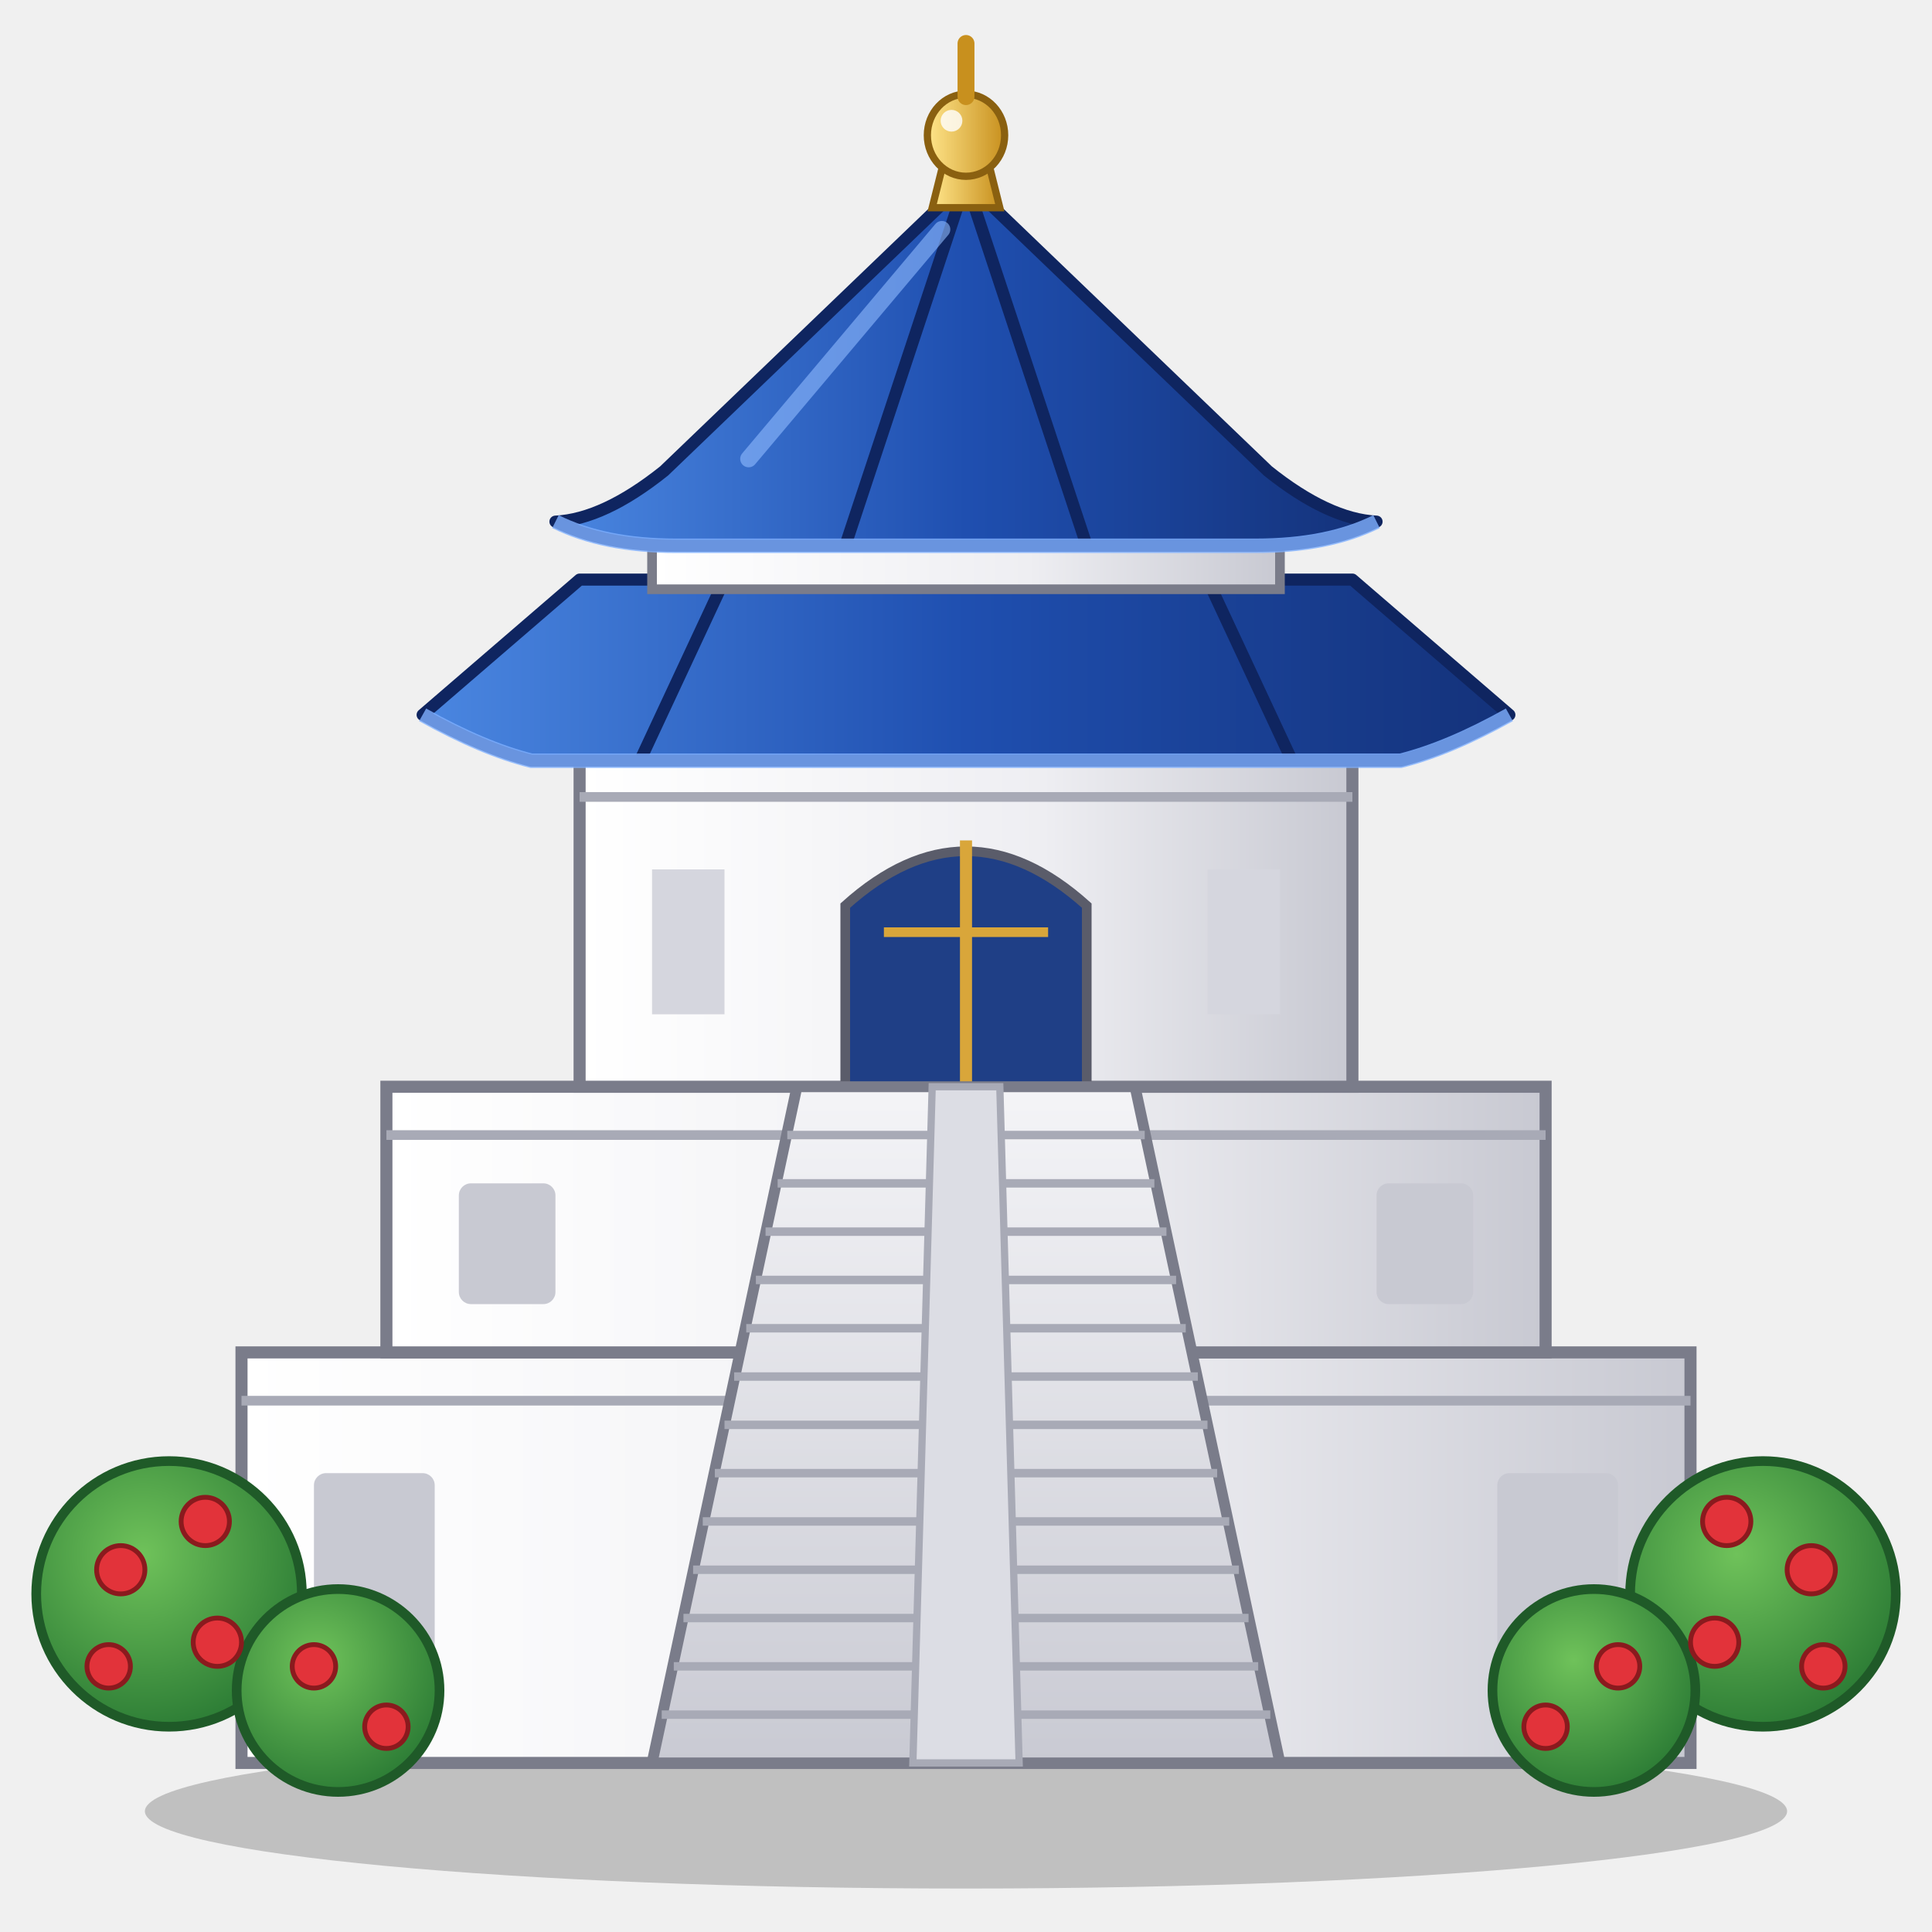
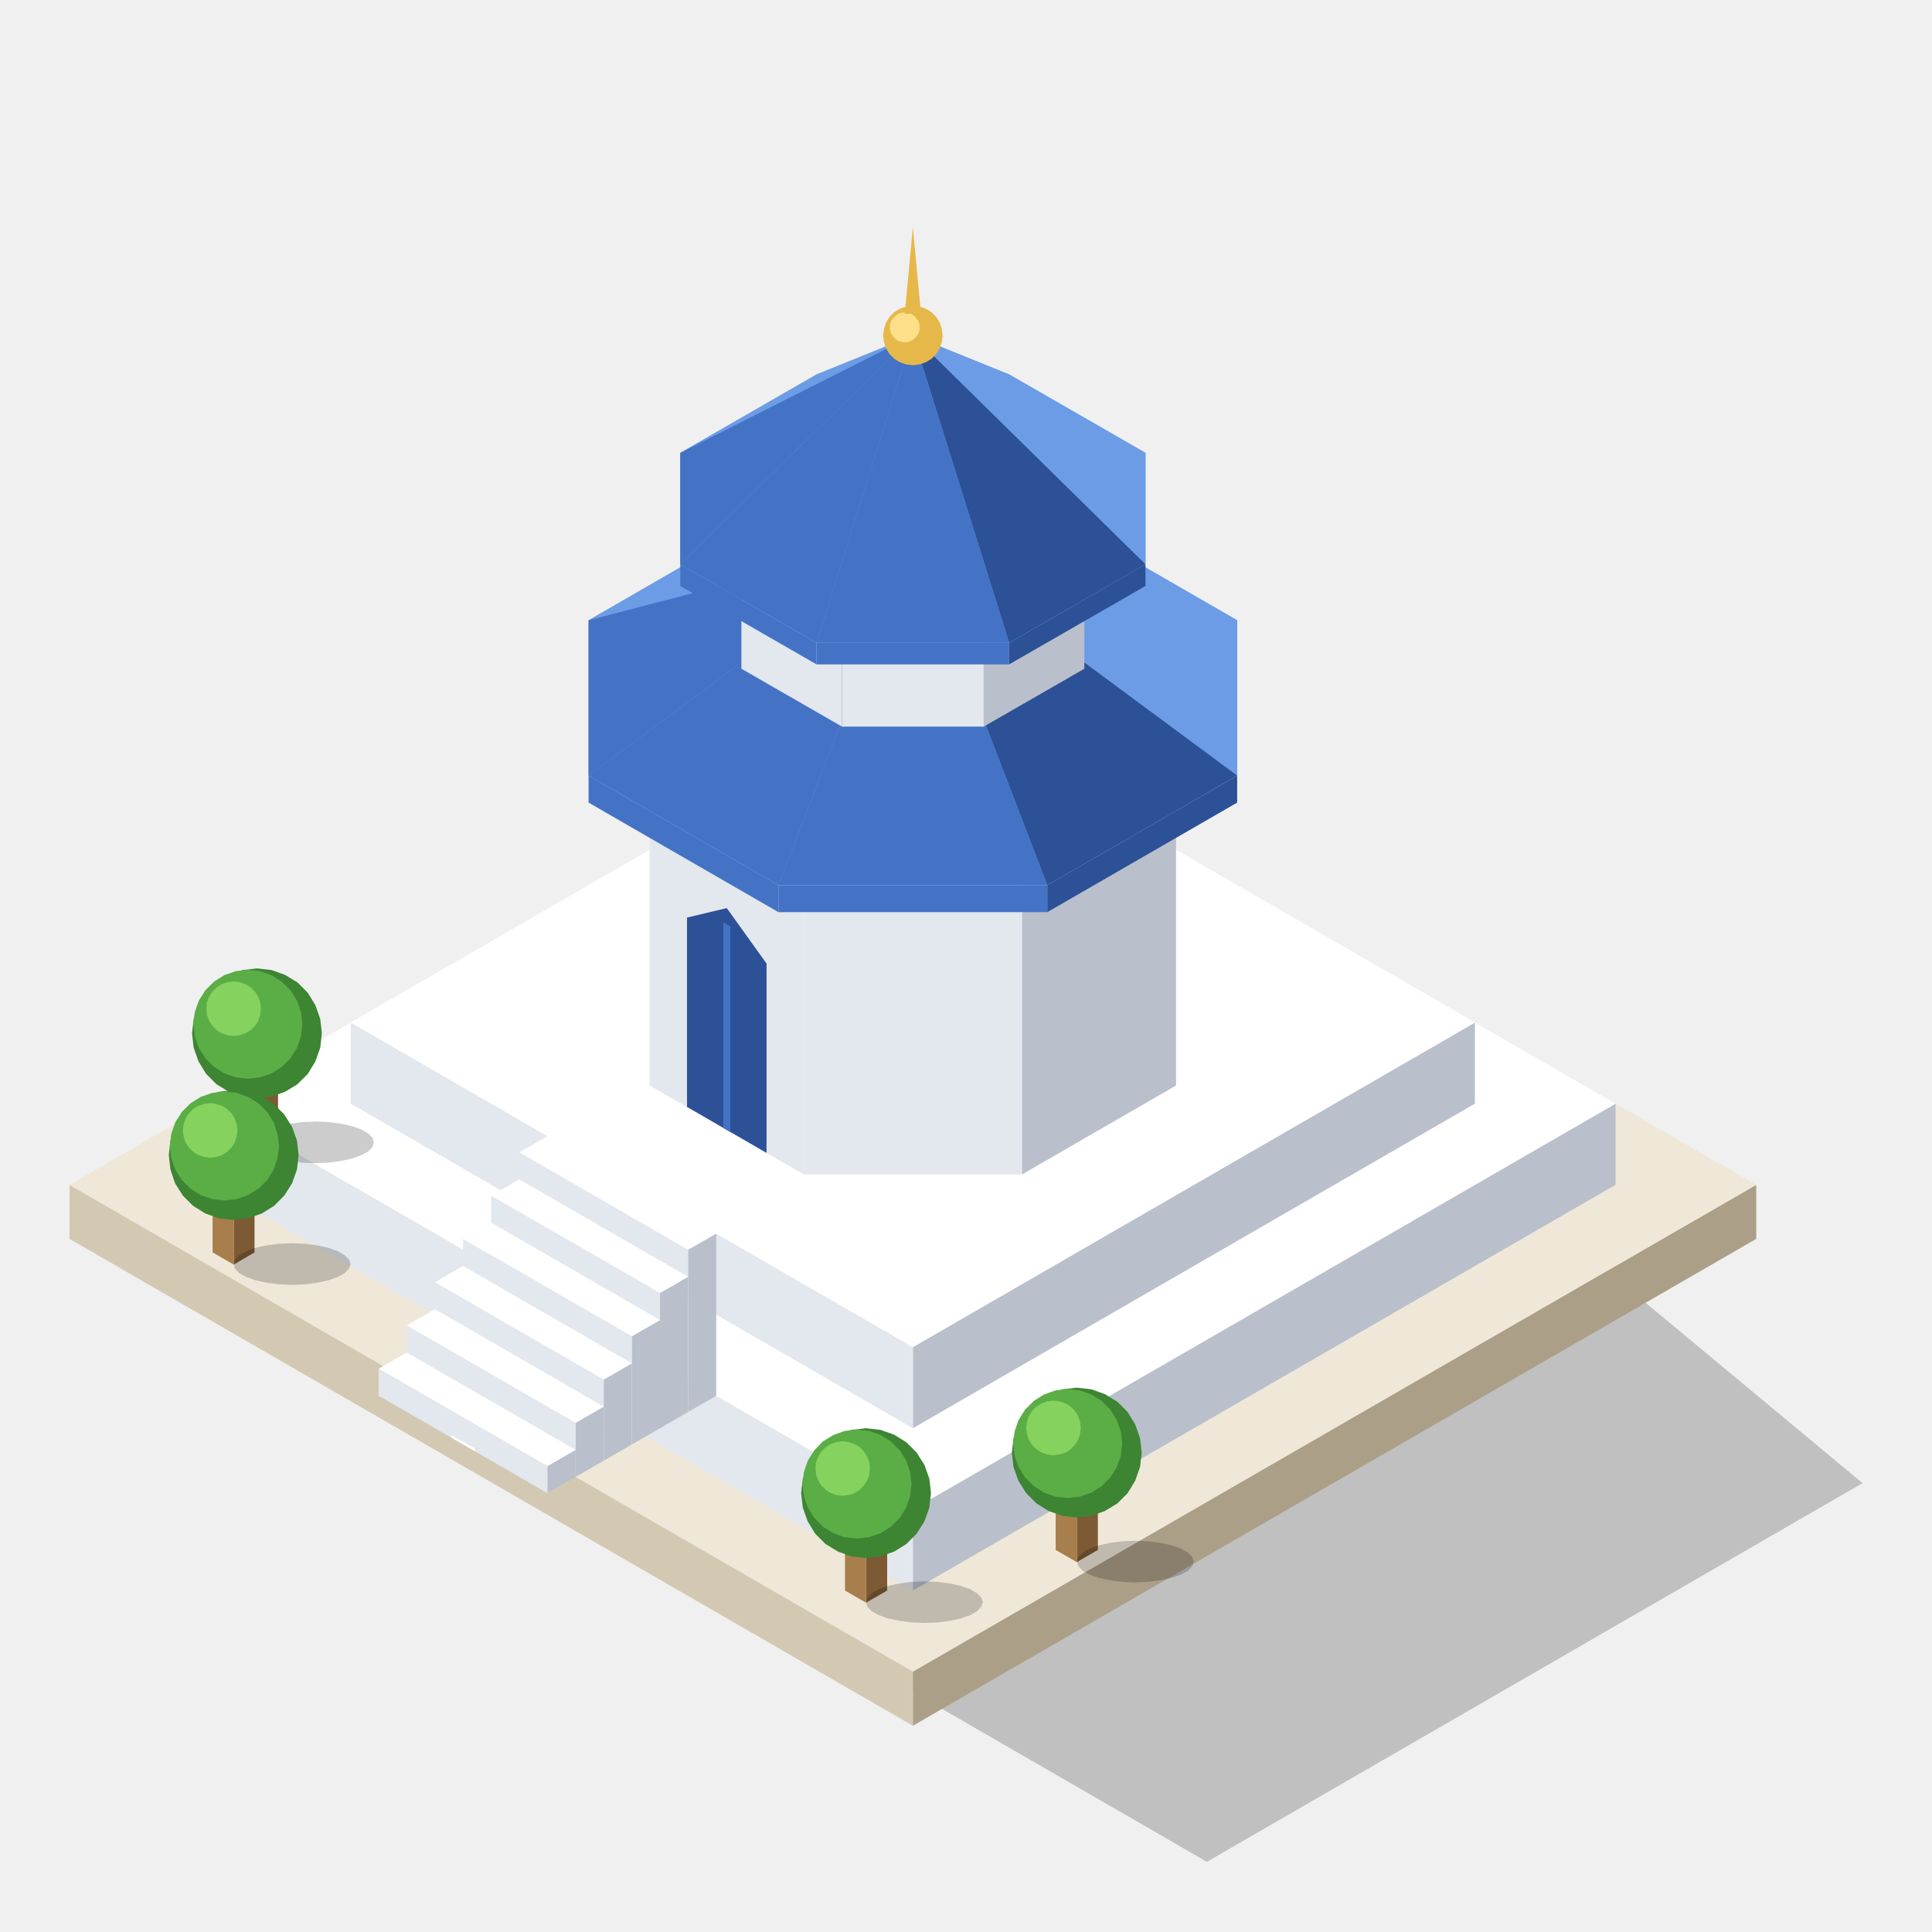
<svg xmlns="http://www.w3.org/2000/svg" viewBox="0 0 80 80">
-   <defs>
-     <linearGradient id="cksBlue" x1="0" y1="0" x2="1" y2="0">
-       <stop offset="0" stop-color="#4a86e0" />
-       <stop offset=".5" stop-color="#1f4fb0" />
-       <stop offset="1" stop-color="#14327a" />
-     </linearGradient>
-     <linearGradient id="cksBlueV" x1="0" y1="0" x2="0" y2="1">
-       <stop offset="0" stop-color="#3f78d6" />
-       <stop offset="1" stop-color="#173a8a" />
-     </linearGradient>
-     <linearGradient id="cksWhite" x1="0" y1="0" x2="1" y2="0">
-       <stop offset="0" stop-color="#ffffff" />
-       <stop offset=".6" stop-color="#eeeef2" />
-       <stop offset="1" stop-color="#c8c9d2" />
-     </linearGradient>
-     <linearGradient id="cksStep" x1="0" y1="0" x2="0" y2="1">
-       <stop offset="0" stop-color="#f4f4f7" />
-       <stop offset="1" stop-color="#c9cad3" />
-     </linearGradient>
-     <linearGradient id="cksGold" x1="0" y1="0" x2="1" y2="0">
-       <stop offset="0" stop-color="#ffe58a" />
-       <stop offset="1" stop-color="#c8901e" />
-     </linearGradient>
-     <radialGradient id="cksBush" cx=".4" cy=".35" r=".7">
-       <stop offset="0" stop-color="#6fc25a" />
-       <stop offset="1" stop-color="#2a7a34" />
-     </radialGradient>
-   </defs>
-   <ellipse cx="40" cy="75" rx="34" ry="3.2" fill="#000" opacity=".2" />
-   <path d="M10 56 H70 V73 H10Z" fill="url(#cksWhite)" stroke="#7a7c8a" stroke-width=".5" />
-   <path d="M10 58 H70" stroke="#a8aab6" stroke-width=".4" />
-   <path d="M16 45 H64 V56 H16Z" fill="url(#cksWhite)" stroke="#7a7c8a" stroke-width=".5" />
-   <path d="M16 47 H64" stroke="#a8aab6" stroke-width=".4" />
-   <g fill="#c8c9d2">
-     <rect x="13" y="61" width="5" height="8" rx=".5" />
-     <rect x="62" y="61" width="5" height="8" rx=".5" />
-     <rect x="19" y="49" width="4" height="5" rx=".5" />
-     <rect x="57" y="49" width="4" height="5" rx=".5" />
-   </g>
-   <rect x="24" y="31" width="32" height="14" fill="url(#cksWhite)" stroke="#7a7c8a" stroke-width=".5" />
-   <path d="M24 33 H56" stroke="#a8aab6" stroke-width=".4" />
-   <path d="M35 45 V37.5 Q40 33 45 37.5 V45Z" fill="#1f3f86" stroke="#5a5c6a" stroke-width=".4" />
-   <path d="M40 34.8 V45" stroke="#d9a63a" stroke-width=".5" />
-   <path d="M36.6 38.6 H43.4" stroke="#d9a63a" stroke-width=".4" />
-   <rect x="27" y="36" width="3" height="6" fill="#d5d6de" />
-   <rect x="50" y="36" width="3" height="6" fill="#d5d6de" />
-   <path d="M22 31.5 L58 31.5 Q60 31 62.5 29.6 L56 24 L24 24 L17.5 29.6 Q20 31 22 31.5Z" fill="url(#cksBlue)" stroke="#0f2560" stroke-width=".5" stroke-linejoin="round" />
-   <path d="M30 24 L26.5 31.5 M50 24 L53.5 31.5" stroke="#0f2560" stroke-width=".5" />
-   <path d="M17.5 29.6 Q20 31 22 31.5 H58 Q60 31 62.5 29.6" fill="none" stroke="#7fb0ff" stroke-width=".6" opacity=".8" />
-   <rect x="27" y="22" width="26" height="2.4" fill="url(#cksWhite)" stroke="#7a7c8a" stroke-width=".4" />
-   <path d="M40 7.5 L52.5 19.5 Q55 21.5 57 21.6 Q55 22.6 52 22.6 L28 22.6 Q25 22.6 23 21.6 Q25 21.5 27.5 19.5Z" fill="url(#cksBlue)" stroke="#0f2560" stroke-width=".5" stroke-linejoin="round" />
-   <path d="M40 7.5 L35 22.6 M40 7.5 L45 22.6" stroke="#0f2560" stroke-width=".5" />
-   <path d="M39 9.5 L31 19" stroke="#8fbaff" stroke-width=".7" opacity=".6" stroke-linecap="round" />
-   <path d="M23 21.6 Q25 22.6 28 22.6 H52 Q55 22.6 57 21.6" fill="none" stroke="#7fb0ff" stroke-width=".6" opacity=".8" />
-   <path d="M38.6 8.6 H41.4 L41 7 H39Z" fill="url(#cksGold)" stroke="#8a6010" stroke-width=".3" />
-   <ellipse cx="40" cy="5.6" rx="1.6" ry="1.7" fill="url(#cksGold)" stroke="#8a6010" stroke-width=".3" />
-   <path d="M40 4 V1.8" stroke="#c8901e" stroke-width=".7" stroke-linecap="round" />
-   <circle cx="39.4" cy="5" r=".45" fill="#fff" opacity=".8">
-     <animate attributeName="opacity" values=".2;1;.2" dur="3s" repeatCount="indefinite" />
-   </circle>
-   <path d="M33 45 H47 L53 73 H27Z" fill="url(#cksStep)" stroke="#7a7c8a" stroke-width=".45" />
-   <g stroke="#a8aab6" stroke-width=".35">
-     <path d="M32.6 47 H47.4 M32.2 49 H47.8 M31.7 51 H48.3 M31.3 53 H48.7 M30.9 55 H49.1 M30.4 57 H49.6 M30 59 H50 M29.6 61 H50.4 M29.1 63 H50.9 M28.7 65 H51.3 M28.3 67 H51.7 M27.9 69 H52.1 M27.4 71 H52.6" />
-   </g>
-   <path d="M38.6 45 H41.4 L42.2 73 H37.8Z" fill="#dcdde4" stroke="#a8aab6" stroke-width=".3" />
-   <g stroke="#1f5a28" stroke-width=".4">
-     <circle cx="7" cy="66" r="5.5" fill="url(#cksBush)" />
-     <circle cx="14" cy="70" r="4.2" fill="url(#cksBush)" />
-     <circle cx="73" cy="66" r="5.5" fill="url(#cksBush)" />
-     <circle cx="66" cy="70" r="4.2" fill="url(#cksBush)" />
-   </g>
-   <g fill="#e2333a" stroke="#8a1a1e" stroke-width=".2">
-     <circle cx="5" cy="65" r="1" />
-     <circle cx="8.5" cy="63" r="1" />
-     <circle cx="9" cy="68" r="1" />
-     <circle cx="4.5" cy="69" r=".9" />
-     <circle cx="13" cy="69" r=".9" />
-     <circle cx="16" cy="71.5" r=".9" />
-     <circle cx="75" cy="65" r="1" />
-     <circle cx="71.5" cy="63" r="1" />
-     <circle cx="71" cy="68" r="1" />
-     <circle cx="75.5" cy="69" r=".9" />
-     <circle cx="67" cy="69" r=".9" />
-     <circle cx="64" cy="71.5" r=".9" />
+   <g transform="translate(37.8 51.3) scale(1.12)">
+     <path d="M-24.25 0L0 -14L24.25 0L35.11 9.03L10.87 23.03L-13.38 9.03Z" fill="#000000" opacity="0.2" />
+     <path d="M31.18 0L0 18L0 16L31.18 -2Z" fill="#ab9f87" />
+     <path d="M-31.18 0L0 18L0 16L-31.18 -2Z" fill="#d3c9b3" />
+     <path d="M0 -20L31.18 -2L0 16L-31.18 -2Z" fill="#efe8d8" />
+     <path d="M25.98 -2L0 13L0 10L25.98 -5Z" fill="#b9c0cc" />
+     <path d="M-25.98 -2L0 13L0 10L-25.98 -5Z" fill="#e3e7ee" />
+     <path d="M0 -20L25.98 -5L0 10L-25.98 -5Z" fill="#ffffff" />
+     <path d="M20.78 -5L0 7L0 4L20.78 -8Z" fill="#b9c0cc" />
+     <path d="M-20.78 -5L0 7L0 4L-20.78 -8Z" fill="#e3e7ee" />
+     <path d="M0 -20L20.78 -8L0 4L-20.78 -8Z" fill="#ffffff" />
+     <path d="M-7.27 5.8L-8.31 6.4L-8.31 0.4L-7.27 -0.2Z" fill="#b9c0cc" />
+     <path d="M-14.55 2.8L-8.31 6.4L-8.31 0.4L-14.55 -3.2Z" fill="#e3e7ee" />
+     <path d="M-13.51 -3.8L-7.27 -0.2L-8.31 0.4L-14.55 -3.2Z" fill="#ffffff" />
+     <path d="M-8.31 6.4L-9.35 7L-9.35 2L-8.31 1.4Z" fill="#b9c0cc" />
+     <path d="M-15.59 3.4L-9.35 7L-9.35 2L-15.59 -1.6Z" fill="#e3e7ee" />
+     <path d="M-14.55 -2.2L-8.31 1.4L-9.35 2L-15.59 -1.6Z" fill="#ffffff" />
+     <path d="M-9.35 7L-10.39 7.6L-10.39 3.6L-9.35 3Z" fill="#b9c0cc" />
+     <path d="M-16.63 4L-10.39 7.6L-10.39 3.6L-16.63 0Z" fill="#e3e7ee" />
+     <path d="M-15.59 -0.6L-9.35 3L-10.39 3.6L-16.63 0Z" fill="#ffffff" />
+     <path d="M-10.39 7.6L-11.43 8.2L-11.43 5.2L-10.39 4.6Z" fill="#b9c0cc" />
+     <path d="M-17.67 4.6L-11.43 8.2L-11.43 5.2L-17.67 1.6Z" fill="#e3e7ee" />
+     <path d="M-16.63 1L-10.39 4.6L-11.43 5.2L-17.67 1.6Z" fill="#ffffff" />
+     <path d="M-11.43 8.2L-12.47 8.8L-12.47 6.8L-11.43 6.2Z" fill="#b9c0cc" />
+     <path d="M-18.71 5.2L-12.47 8.8L-12.47 6.8L-18.71 3.2Z" fill="#e3e7ee" />
+     <path d="M-17.67 2.6L-11.43 6.2L-12.47 6.8L-18.71 3.2Z" fill="#ffffff" />
+     <path d="M-12.47 8.8L-13.51 9.4L-13.51 8.4L-12.47 7.8Z" fill="#b9c0cc" />
+     <path d="M-19.75 5.8L-13.51 9.4L-13.51 8.4L-19.75 4.8Z" fill="#e3e7ee" />
+     <path d="M-18.71 4.2L-12.47 7.8L-13.51 8.4L-19.75 4.8Z" fill="#ffffff" />
+     <path d="M-17.06 7.35L-16.19 7.85L-16.19 7.75L-17.06 7.25Z" fill="#ffffff" />
+     <path d="M-9.73 -5.67L-9.73 -10.33L-9.73 -21.33L-9.73 -16.67Z" fill="#e3e7ee" />
+     <path d="M9.73 -5.67L4.03 -2.38L4.03 -13.38L9.73 -16.67Z" fill="#b9c0cc" />
+     <path d="M-4.03 -2.38L-9.73 -5.67L-9.73 -16.67L-4.03 -13.38Z" fill="#e3e7ee" />
+     <path d="M4.03 -2.38L-4.03 -2.38L-4.03 -13.38L4.03 -13.38Z" fill="#e3e7ee" />
+     <path d="M4.03 -13.38L-4.03 -13.38L-9.73 -16.67L-9.73 -21.33L-4.03 -24.62L4.03 -24.62L9.73 -21.33L9.73 -16.67Z" fill="#ffffff" />
+     <path d="M-8.35 -4.88L-5.41 -3.18L-5.41 -10.18L-6.88 -12.23L-8.35 -11.88Z" fill="#2d5196" />
+     <path d="M-7.01 -4.1L-6.75 -3.95L-6.75 -11.55L-7.01 -11.7Z" fill="#4473c6" />
+     <path d="M-11.99 -16.13L-11.99 -21.87L-11.99 -22.87L-11.99 -17.13Z" fill="#4473c6" />
+     <path d="M11.99 -16.13L4.97 -12.08L4.97 -13.08L11.99 -17.13Z" fill="#2d5196" />
+     <path d="M-4.97 -12.08L-11.99 -16.13L-11.99 -17.13L-4.97 -13.08Z" fill="#4473c6" />
+     <path d="M4.97 -12.08L-4.97 -12.08L-4.97 -13.08L4.97 -13.08Z" fill="#4473c6" />
+     <path d="M4.97 -13.08L-4.97 -13.08L-11.99 -17.13L-11.99 -22.87L-4.97 -26.92L4.97 -26.92L11.99 -22.87L11.99 -17.13Z" fill="#6c9ce6" />
+     <path d="M-4.97 -26.92L4.97 -26.92L-0 -26Z" fill="#6c9ce6" />
+     <path d="M-11.99 -22.87L-4.97 -26.92L-0 -26Z" fill="#6c9ce6" />
+     <path d="M4.97 -26.92L11.99 -22.87L-0 -26Z" fill="#6c9ce6" />
+     <path d="M11.99 -22.87L11.99 -17.13L-0 -26Z" fill="#6c9ce6" />
+     <path d="M-11.99 -17.13L-11.99 -22.87L-0 -26Z" fill="#4473c6" />
+     <path d="M11.99 -17.13L4.97 -13.08L-0 -26Z" fill="#2d5196" />
+     <path d="M-4.97 -13.08L-11.99 -17.13L-0 -26Z" fill="#4473c6" />
+     <path d="M4.97 -13.08L-4.97 -13.08L-0 -26Z" fill="#4473c6" />
+     <path d="M-6.34 -21.08L-6.34 -24.12L-6.34 -27.72L-6.34 -24.68Z" fill="#e3e7ee" />
+     <path d="M6.34 -21.08L2.62 -18.94L2.62 -22.54L6.34 -24.68Z" fill="#b9c0cc" />
+     <path d="M-2.62 -18.94L-6.34 -21.08L-6.34 -24.68L-2.62 -22.54Z" fill="#e3e7ee" />
+     <path d="M2.62 -18.94L-2.62 -18.94L-2.62 -22.54L2.62 -22.54Z" fill="#e3e7ee" />
+     <path d="M2.62 -22.54L-2.62 -22.54L-6.34 -24.68L-6.34 -27.72L-2.62 -29.86L2.62 -29.86L6.34 -27.72L6.34 -24.68Z" fill="#ffffff" />
+     <path d="M-8.6 -24.14L-8.6 -28.26L-8.6 -29.06L-8.6 -24.94Z" fill="#4473c6" />
+     <path d="M8.6 -24.14L3.56 -21.24L3.56 -22.04L8.6 -24.94Z" fill="#2d5196" />
+     <path d="M-3.56 -21.24L-8.6 -24.14L-8.6 -24.94L-3.56 -22.04Z" fill="#4473c6" />
+     <path d="M3.56 -21.24L-3.56 -21.24L-3.56 -22.04L3.56 -22.04Z" fill="#4473c6" />
+     <path d="M3.56 -22.04L-3.56 -22.04L-8.6 -24.94L-8.6 -29.06L-3.56 -31.96L3.56 -31.96L8.6 -29.06L8.6 -24.94Z" fill="#6c9ce6" />
+     <path d="M-3.56 -31.96L3.56 -31.96L-0 -33.4Z" fill="#6c9ce6" />
+     <path d="M3.56 -31.96L8.6 -29.06L-0 -33.4Z" fill="#6c9ce6" />
+     <path d="M-8.6 -29.06L-3.56 -31.96L-0 -33.4Z" fill="#6c9ce6" />
+     <path d="M8.6 -29.06L8.6 -24.94L-0 -33.4Z" fill="#6c9ce6" />
+     <path d="M-8.6 -24.94L-8.6 -29.06L-0 -33.4Z" fill="#4473c6" />
+     <path d="M8.6 -24.94L3.56 -22.04L-0 -33.4Z" fill="#2d5196" />
+     <path d="M-3.56 -22.04L-8.6 -24.94L-0 -33.4Z" fill="#4473c6" />
+     <path d="M3.56 -22.04L-3.56 -22.04L-0 -33.4Z" fill="#4473c6" />
+     <path d="M1.1 -33.4L1.07 -33.16L0.99 -32.92L0.86 -32.71L0.69 -32.54L0.48 -32.41L0.24 -32.33L0 -32.3L-0.24 -32.33L-0.48 -32.41L-0.69 -32.54L-0.86 -32.71L-0.99 -32.92L-1.07 -33.16L-1.1 -33.4L-1.07 -33.64L-0.99 -33.88L-0.86 -34.09L-0.69 -34.26L-0.48 -34.39L-0.24 -34.47L-0 -34.5L0.24 -34.47L0.48 -34.39L0.69 -34.26L0.86 -34.09L0.99 -33.88L1.07 -33.64Z" fill="#e6b84a" />
+     <path d="M0.25 -33.7L0.24 -33.58L0.2 -33.46L0.13 -33.36L0.04 -33.27L-0.06 -33.2L-0.18 -33.16L-0.3 -33.15L-0.42 -33.16L-0.54 -33.2L-0.64 -33.27L-0.73 -33.36L-0.8 -33.46L-0.84 -33.58L-0.85 -33.7L-0.84 -33.82L-0.8 -33.94L-0.73 -34.04L-0.64 -34.13L-0.54 -34.2L-0.42 -34.24L-0.3 -34.25L-0.18 -34.24L-0.06 -34.2L0.04 -34.13L0.13 -34.04L0.2 -33.94L0.24 -33.82Z" fill="#ffe08a" />
+     <path d="M-0.3 -34.2L0.3 -34.2L0 -37.4Z" fill="#e6b84a" />
+     <path d="M-23.47 -4L-24.25 -3.55L-24.25 -5.71L-23.47 -6.16Z" fill="#7d5a34" />
+     <path d="M-25.03 -4L-24.25 -3.55L-24.25 -5.71L-25.03 -6.16Z" fill="#a77e4c" />
+     <path d="M-19.93 -3.57L-19.98 -3.4L-20.14 -3.23L-20.4 -3.09L-20.74 -2.97L-21.15 -2.88L-21.61 -2.82L-22.09 -2.8L-22.57 -2.82L-23.03 -2.88L-23.44 -2.97L-23.78 -3.09L-24.03 -3.23L-24.19 -3.4L-24.25 -3.57L-24.19 -3.74L-24.03 -3.9L-23.78 -4.05L-23.44 -4.17L-23.03 -4.26L-22.57 -4.32L-22.09 -4.34L-21.61 -4.32L-21.15 -4.26L-20.74 -4.17L-20.4 -4.05L-20.14 -3.9L-19.98 -3.74Z" fill="#000000" opacity="0.2" />
+     <path d="M-21.85 -7.6L-21.91 -7.07L-22.09 -6.56L-22.37 -6.1L-22.75 -5.72L-23.21 -5.44L-23.71 -5.26L-24.25 -5.2L-24.78 -5.26L-25.29 -5.44L-25.75 -5.72L-26.13 -6.1L-26.41 -6.56L-26.59 -7.07L-26.65 -7.6L-26.59 -8.13L-26.41 -8.64L-26.13 -9.1L-25.75 -9.48L-25.29 -9.76L-24.78 -9.94L-24.25 -10L-23.71 -9.94L-23.21 -9.76L-22.75 -9.48L-22.37 -9.1L-22.09 -8.64L-21.91 -8.13Z" fill="#3d8433" />
+     <path d="M-22.57 -7.94L-22.62 -7.49L-22.77 -7.06L-23.01 -6.68L-23.33 -6.36L-23.71 -6.12L-24.14 -5.97L-24.58 -5.92L-25.03 -5.97L-25.46 -6.12L-25.84 -6.36L-26.16 -6.68L-26.4 -7.06L-26.55 -7.49L-26.6 -7.94L-26.55 -8.38L-26.4 -8.81L-26.16 -9.19L-25.84 -9.51L-25.46 -9.75L-25.03 -9.9L-24.58 -9.95L-24.14 -9.9L-23.71 -9.75L-23.33 -9.51L-23.01 -9.19L-22.77 -8.81L-22.62 -8.38Z" fill="#5aae45" />
+     <path d="M-24.1 -8.51L-24.13 -8.29L-24.2 -8.07L-24.32 -7.88L-24.48 -7.72L-24.68 -7.6L-24.89 -7.53L-25.11 -7.5L-25.34 -7.53L-25.55 -7.6L-25.74 -7.72L-25.9 -7.88L-26.02 -8.07L-26.1 -8.29L-26.12 -8.51L-26.1 -8.74L-26.02 -8.95L-25.9 -9.14L-25.74 -9.3L-25.55 -9.42L-25.34 -9.49L-25.11 -9.52L-24.89 -9.49L-24.68 -9.42L-24.48 -9.3L-24.32 -9.14L-24.2 -8.95L-24.13 -8.74Z" fill="#86d25e" />
+     <path d="M-24.34 0.5L-25.11 0.95L-25.11 -1.21L-24.34 -1.66Z" fill="#7d5a34" />
+     <path d="M-25.89 0.5L-25.11 0.95L-25.11 -1.21L-25.89 -1.66Z" fill="#a77e4c" />
+     <path d="M-20.79 0.93L-20.85 1.1L-21.01 1.27L-21.27 1.41L-21.61 1.53L-22.02 1.62L-22.47 1.68L-22.95 1.7L-23.44 1.68L-23.89 1.62L-24.3 1.53L-24.64 1.41L-24.9 1.27L-25.06 1.1L-25.11 0.93L-25.06 0.76L-24.9 0.6L-24.64 0.45L-24.3 0.33L-23.89 0.24L-23.44 0.18L-22.95 0.16L-22.47 0.18L-22.02 0.24L-21.61 0.33L-21.27 0.45L-21.01 0.6L-20.85 0.76Z" fill="#000000" opacity="0.2" />
+     <path d="M-22.71 -3.1L-22.77 -2.57L-22.95 -2.06L-23.24 -1.6L-23.62 -1.22L-24.07 -0.94L-24.58 -0.76L-25.11 -0.7L-25.65 -0.76L-26.16 -0.94L-26.61 -1.22L-26.99 -1.6L-27.28 -2.06L-27.45 -2.57L-27.51 -3.1L-27.45 -3.63L-27.28 -4.14L-26.99 -4.6L-26.61 -4.98L-26.16 -5.26L-25.65 -5.44L-25.11 -5.5L-24.58 -5.44L-24.07 -5.26L-23.62 -4.98L-23.24 -4.6L-22.95 -4.14L-22.77 -3.63Z" fill="#3d8433" />
+     <path d="M-23.43 -3.44L-23.49 -2.99L-23.63 -2.56L-23.87 -2.18L-24.19 -1.86L-24.58 -1.62L-25 -1.47L-25.45 -1.42L-25.9 -1.47L-26.33 -1.62L-26.71 -1.86L-27.03 -2.18L-27.27 -2.56L-27.42 -2.99L-27.47 -3.44L-27.42 -3.88L-27.27 -4.31L-27.03 -4.69L-26.71 -5.01L-26.33 -5.25L-25.9 -5.4L-25.45 -5.45L-25 -5.4L-24.58 -5.25L-24.19 -5.01L-23.87 -4.69L-23.63 -4.31L-23.49 -3.88Z" fill="#5aae45" />
+     <path d="M-24.97 -4.01L-25 -3.79L-25.07 -3.57L-25.19 -3.38L-25.35 -3.22L-25.54 -3.1L-25.75 -3.03L-25.98 -3L-26.2 -3.03L-26.42 -3.1L-26.61 -3.22L-26.77 -3.38L-26.89 -3.57L-26.96 -3.79L-26.99 -4.01L-26.96 -4.24L-26.89 -4.45L-26.77 -4.64L-26.61 -4.8L-26.42 -4.92L-26.2 -4.99L-25.98 -5.02L-25.75 -4.99L-25.54 -4.92L-25.35 -4.8L-25.19 -4.64L-25.07 -4.45L-25 -4.24Z" fill="#86d25e" />
+     <path d="M-0.95 13L-1.73 13.45L-1.73 11.29L-0.95 10.84Z" fill="#7d5a34" />
+     <path d="M-2.51 13L-1.73 13.45L-1.73 11.29L-2.51 10.84Z" fill="#a77e4c" />
+     <path d="M2.59 13.43L2.53 13.6L2.37 13.77L2.12 13.91L1.77 14.03L1.37 14.12L0.91 14.18L0.43 14.2L-0.05 14.18L-0.51 14.12L-0.92 14.03L-1.26 13.91L-1.52 13.77L-1.68 13.6L-1.73 13.43L-1.68 13.26L-1.52 13.1L-1.26 12.95L-0.92 12.83L-0.51 12.74L-0.05 12.68L0.43 12.66L0.91 12.68L1.37 12.74L1.77 12.83L2.12 12.95L2.37 13.1L2.53 13.26Z" fill="#000000" opacity="0.2" />
+     <path d="M0.67 9.4L0.61 9.93L0.43 10.44L0.14 10.9L-0.24 11.28L-0.69 11.56L-1.2 11.74L-1.73 11.8L-2.27 11.74L-2.77 11.56L-3.23 11.28L-3.61 10.9L-3.89 10.44L-4.07 9.93L-4.13 9.4L-4.07 8.87L-3.89 8.36L-3.61 7.9L-3.23 7.52L-2.77 7.24L-2.27 7.06L-1.73 7L-1.2 7.06L-0.69 7.24L-0.24 7.52L0.14 7.9L0.43 8.36L0.61 8.87Z" fill="#3d8433" />
+     <path d="M-0.05 9.06L-0.1 9.51L-0.25 9.94L-0.49 10.32L-0.81 10.64L-1.19 10.88L-1.62 11.03L-2.07 11.08L-2.52 11.03L-2.94 10.88L-3.33 10.64L-3.64 10.32L-3.88 9.94L-4.03 9.51L-4.08 9.06L-4.03 8.62L-3.88 8.19L-3.64 7.81L-3.33 7.49L-2.94 7.25L-2.52 7.1L-2.07 7.05L-1.62 7.1L-1.19 7.25L-0.81 7.49L-0.49 7.81L-0.25 8.19L-0.1 8.62Z" fill="#5aae45" />
+     <path d="M-1.59 8.49L-1.61 8.71L-1.69 8.93L-1.81 9.12L-1.97 9.28L-2.16 9.4L-2.37 9.47L-2.6 9.5L-2.82 9.47L-3.03 9.4L-3.22 9.28L-3.38 9.12L-3.5 8.93L-3.58 8.71L-3.6 8.49L-3.58 8.26L-3.5 8.05L-3.38 7.86L-3.22 7.7L-3.03 7.58L-2.82 7.51L-2.6 7.48L-2.37 7.51L-2.16 7.58L-1.97 7.7L-1.81 7.86L-1.69 8.05L-1.61 8.26Z" fill="#86d25e" />
+     <path d="M6.84 11.5L6.06 11.95L6.06 9.79L6.84 9.34Z" fill="#7d5a34" />
+     <path d="M5.28 11.5L6.06 11.95L6.06 9.79L5.28 9.34Z" fill="#a77e4c" />
+     <path d="M10.38 11.93L10.33 12.1L10.17 12.27L9.91 12.41L9.57 12.53L9.16 12.62L8.7 12.68L8.22 12.7L7.74 12.68L7.28 12.62L6.88 12.53L6.53 12.41L6.28 12.27L6.12 12.1L6.06 11.93L6.12 11.76L6.28 11.6L6.53 11.45L6.88 11.33L7.28 11.24L7.74 11.18L8.22 11.16L8.7 11.18L9.16 11.24L9.57 11.33L9.91 11.45L10.17 11.6L10.33 11.76Z" fill="#000000" opacity="0.2" />
+     <path d="M8.46 7.9L8.4 8.43L8.22 8.94L7.94 9.4L7.56 9.78L7.1 10.06L6.6 10.24L6.06 10.3L5.53 10.24L5.02 10.06L4.57 9.78L4.19 9.4L3.9 8.94L3.72 8.43L3.66 7.9L3.72 7.37L3.9 6.86L4.19 6.4L4.57 6.02L5.02 5.74L5.53 5.56L6.06 5.5L6.6 5.56L7.1 5.74L7.56 6.02L7.94 6.4L8.22 6.86L8.4 7.37Z" fill="#3d8433" />
+     <path d="M7.74 7.56L7.69 8.01L7.54 8.44L7.3 8.82L6.98 9.14L6.6 9.38L6.17 9.53L5.73 9.58L5.28 9.53L4.85 9.38L4.47 9.14L4.15 8.82L3.91 8.44L3.76 8.01L3.71 7.56L3.76 7.12L3.91 6.69L4.15 6.31L4.47 5.99L4.85 5.75L5.28 5.6L5.73 5.55L6.17 5.6L6.6 5.75L6.98 5.99L7.3 6.31L7.54 6.69L7.69 7.12Z" fill="#5aae45" />
+     <path d="M6.21 6.99L6.18 7.21L6.11 7.43L5.99 7.62L5.83 7.78L5.64 7.9L5.42 7.97L5.2 8L4.97 7.97L4.76 7.9L4.57 7.78L4.41 7.62L4.29 7.43L4.22 7.21L4.19 6.99L4.22 6.76L4.29 6.55L4.41 6.36L4.57 6.2L4.76 6.08L4.97 6.01L5.2 5.98L5.42 6.01L5.64 6.08L5.83 6.2L5.99 6.36L6.11 6.55L6.18 6.76Z" fill="#86d25e" />
  </g>
</svg>
